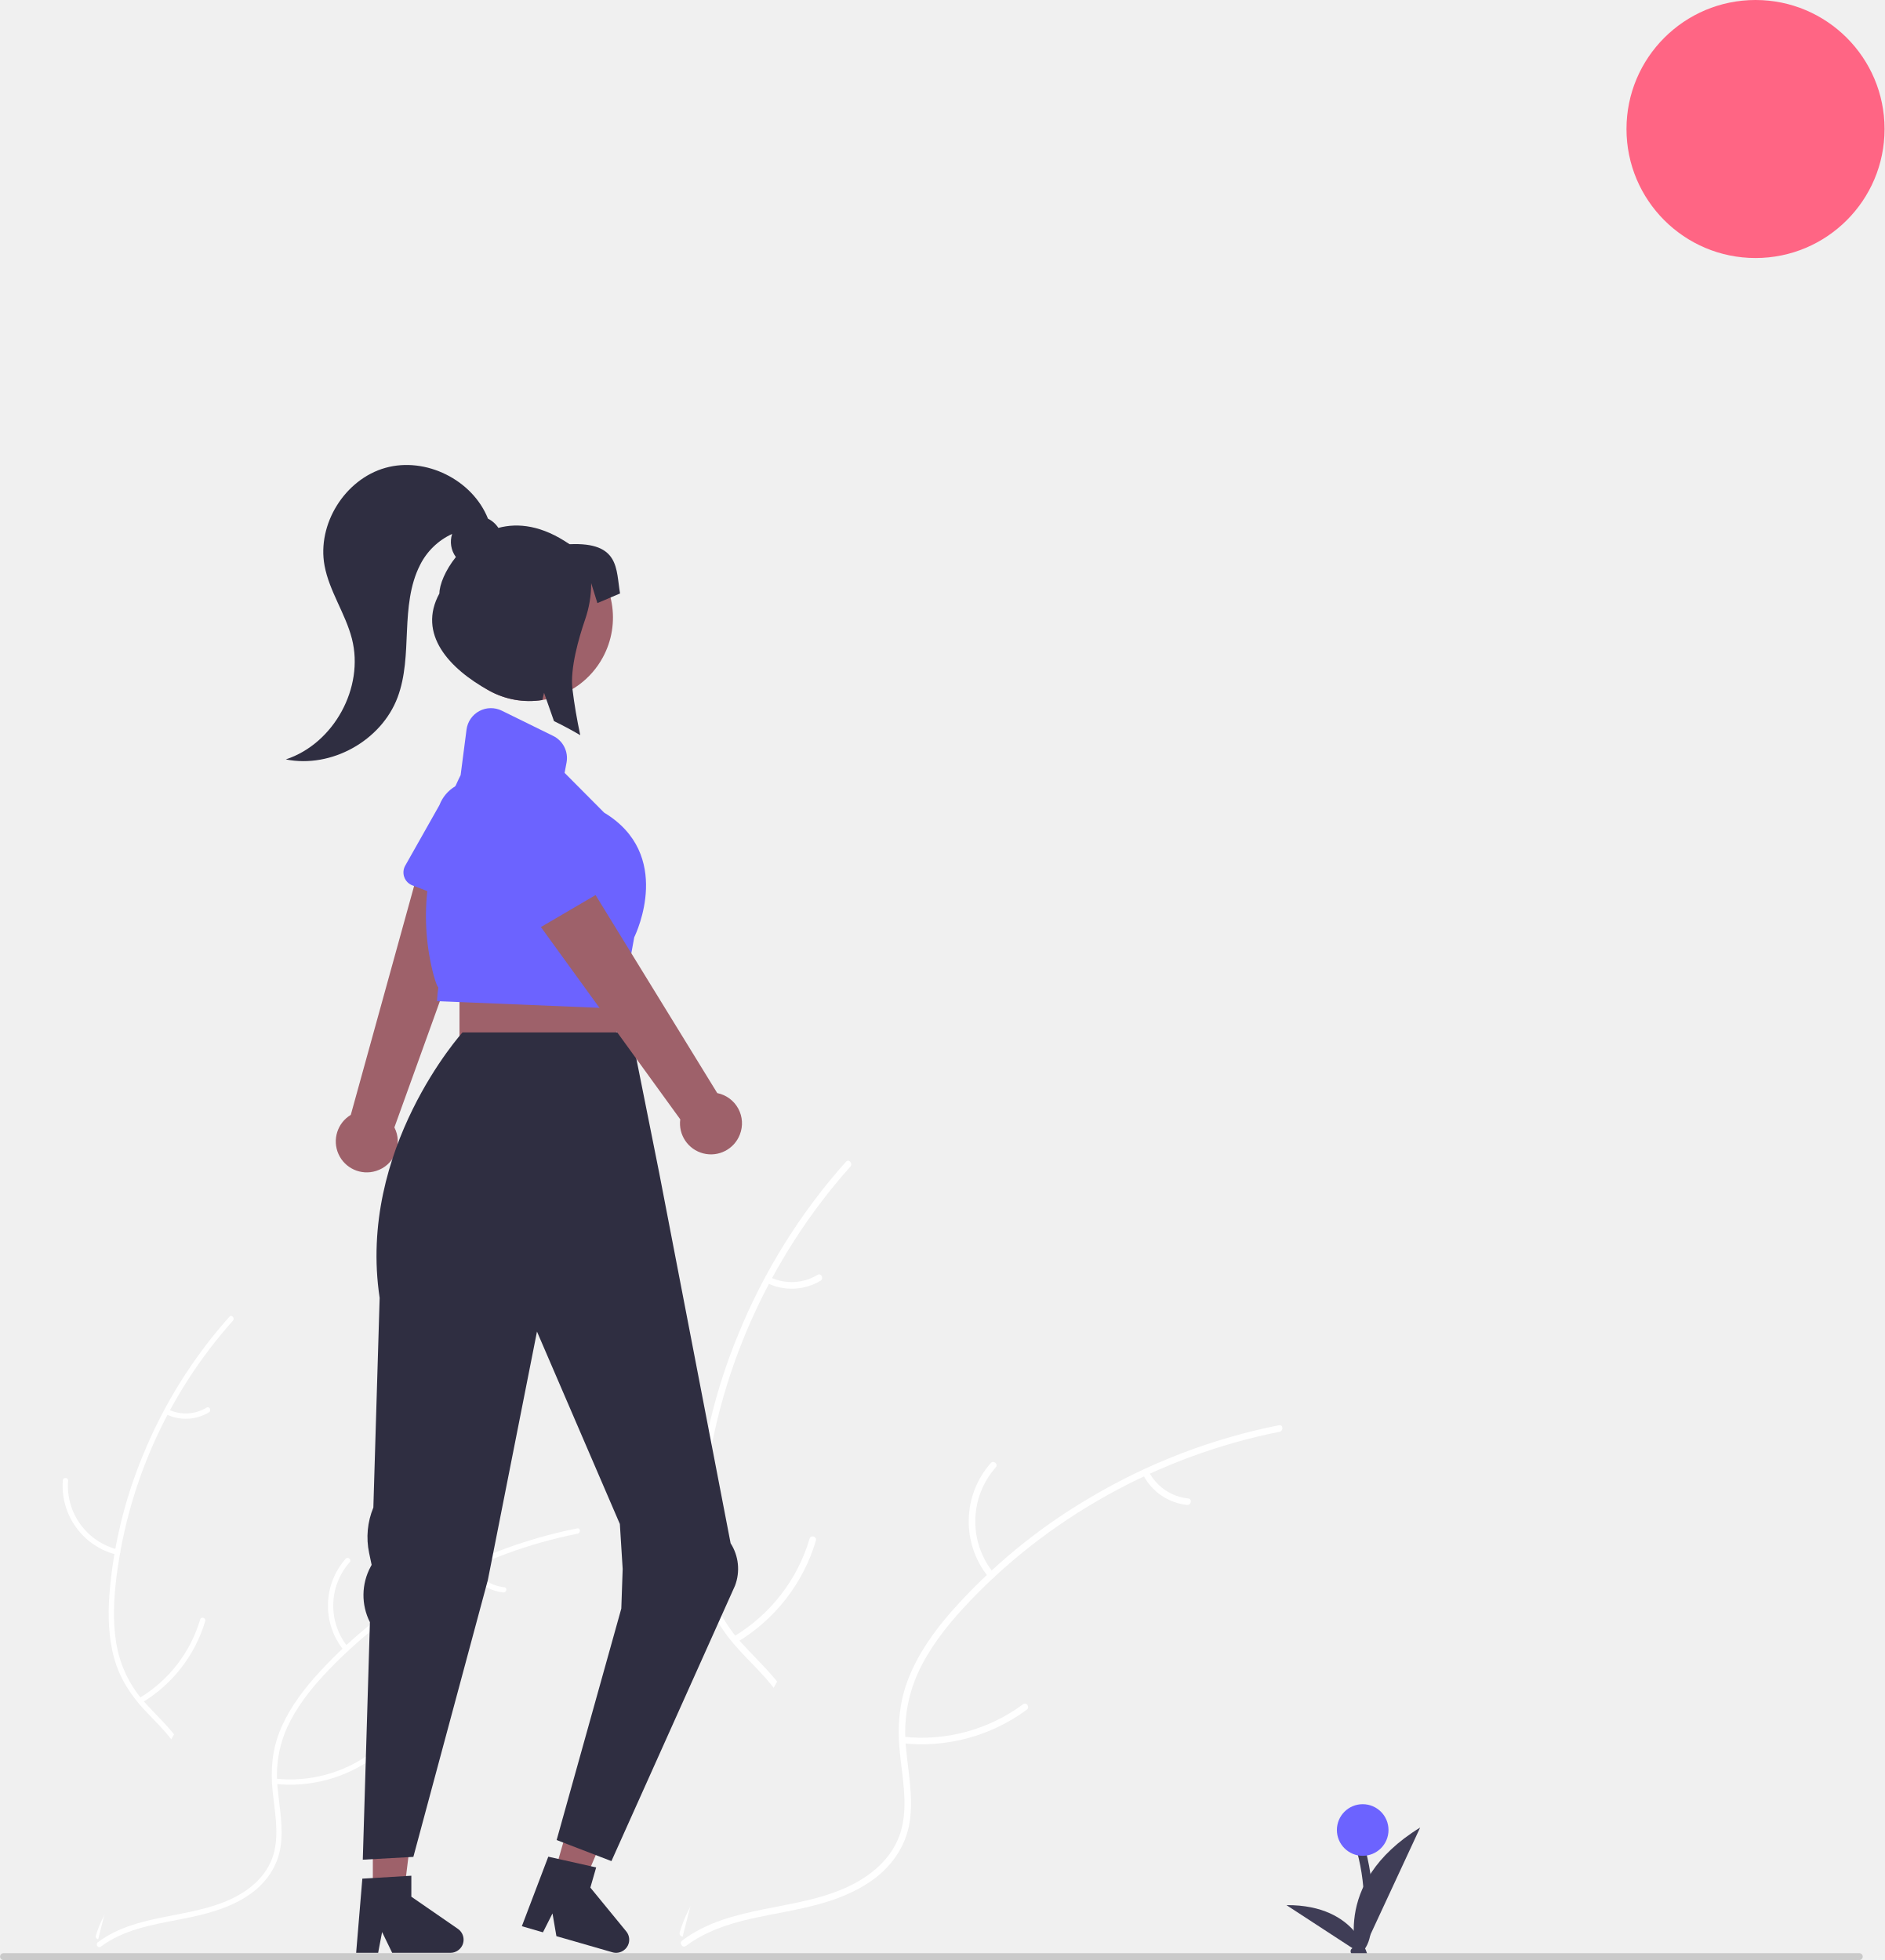
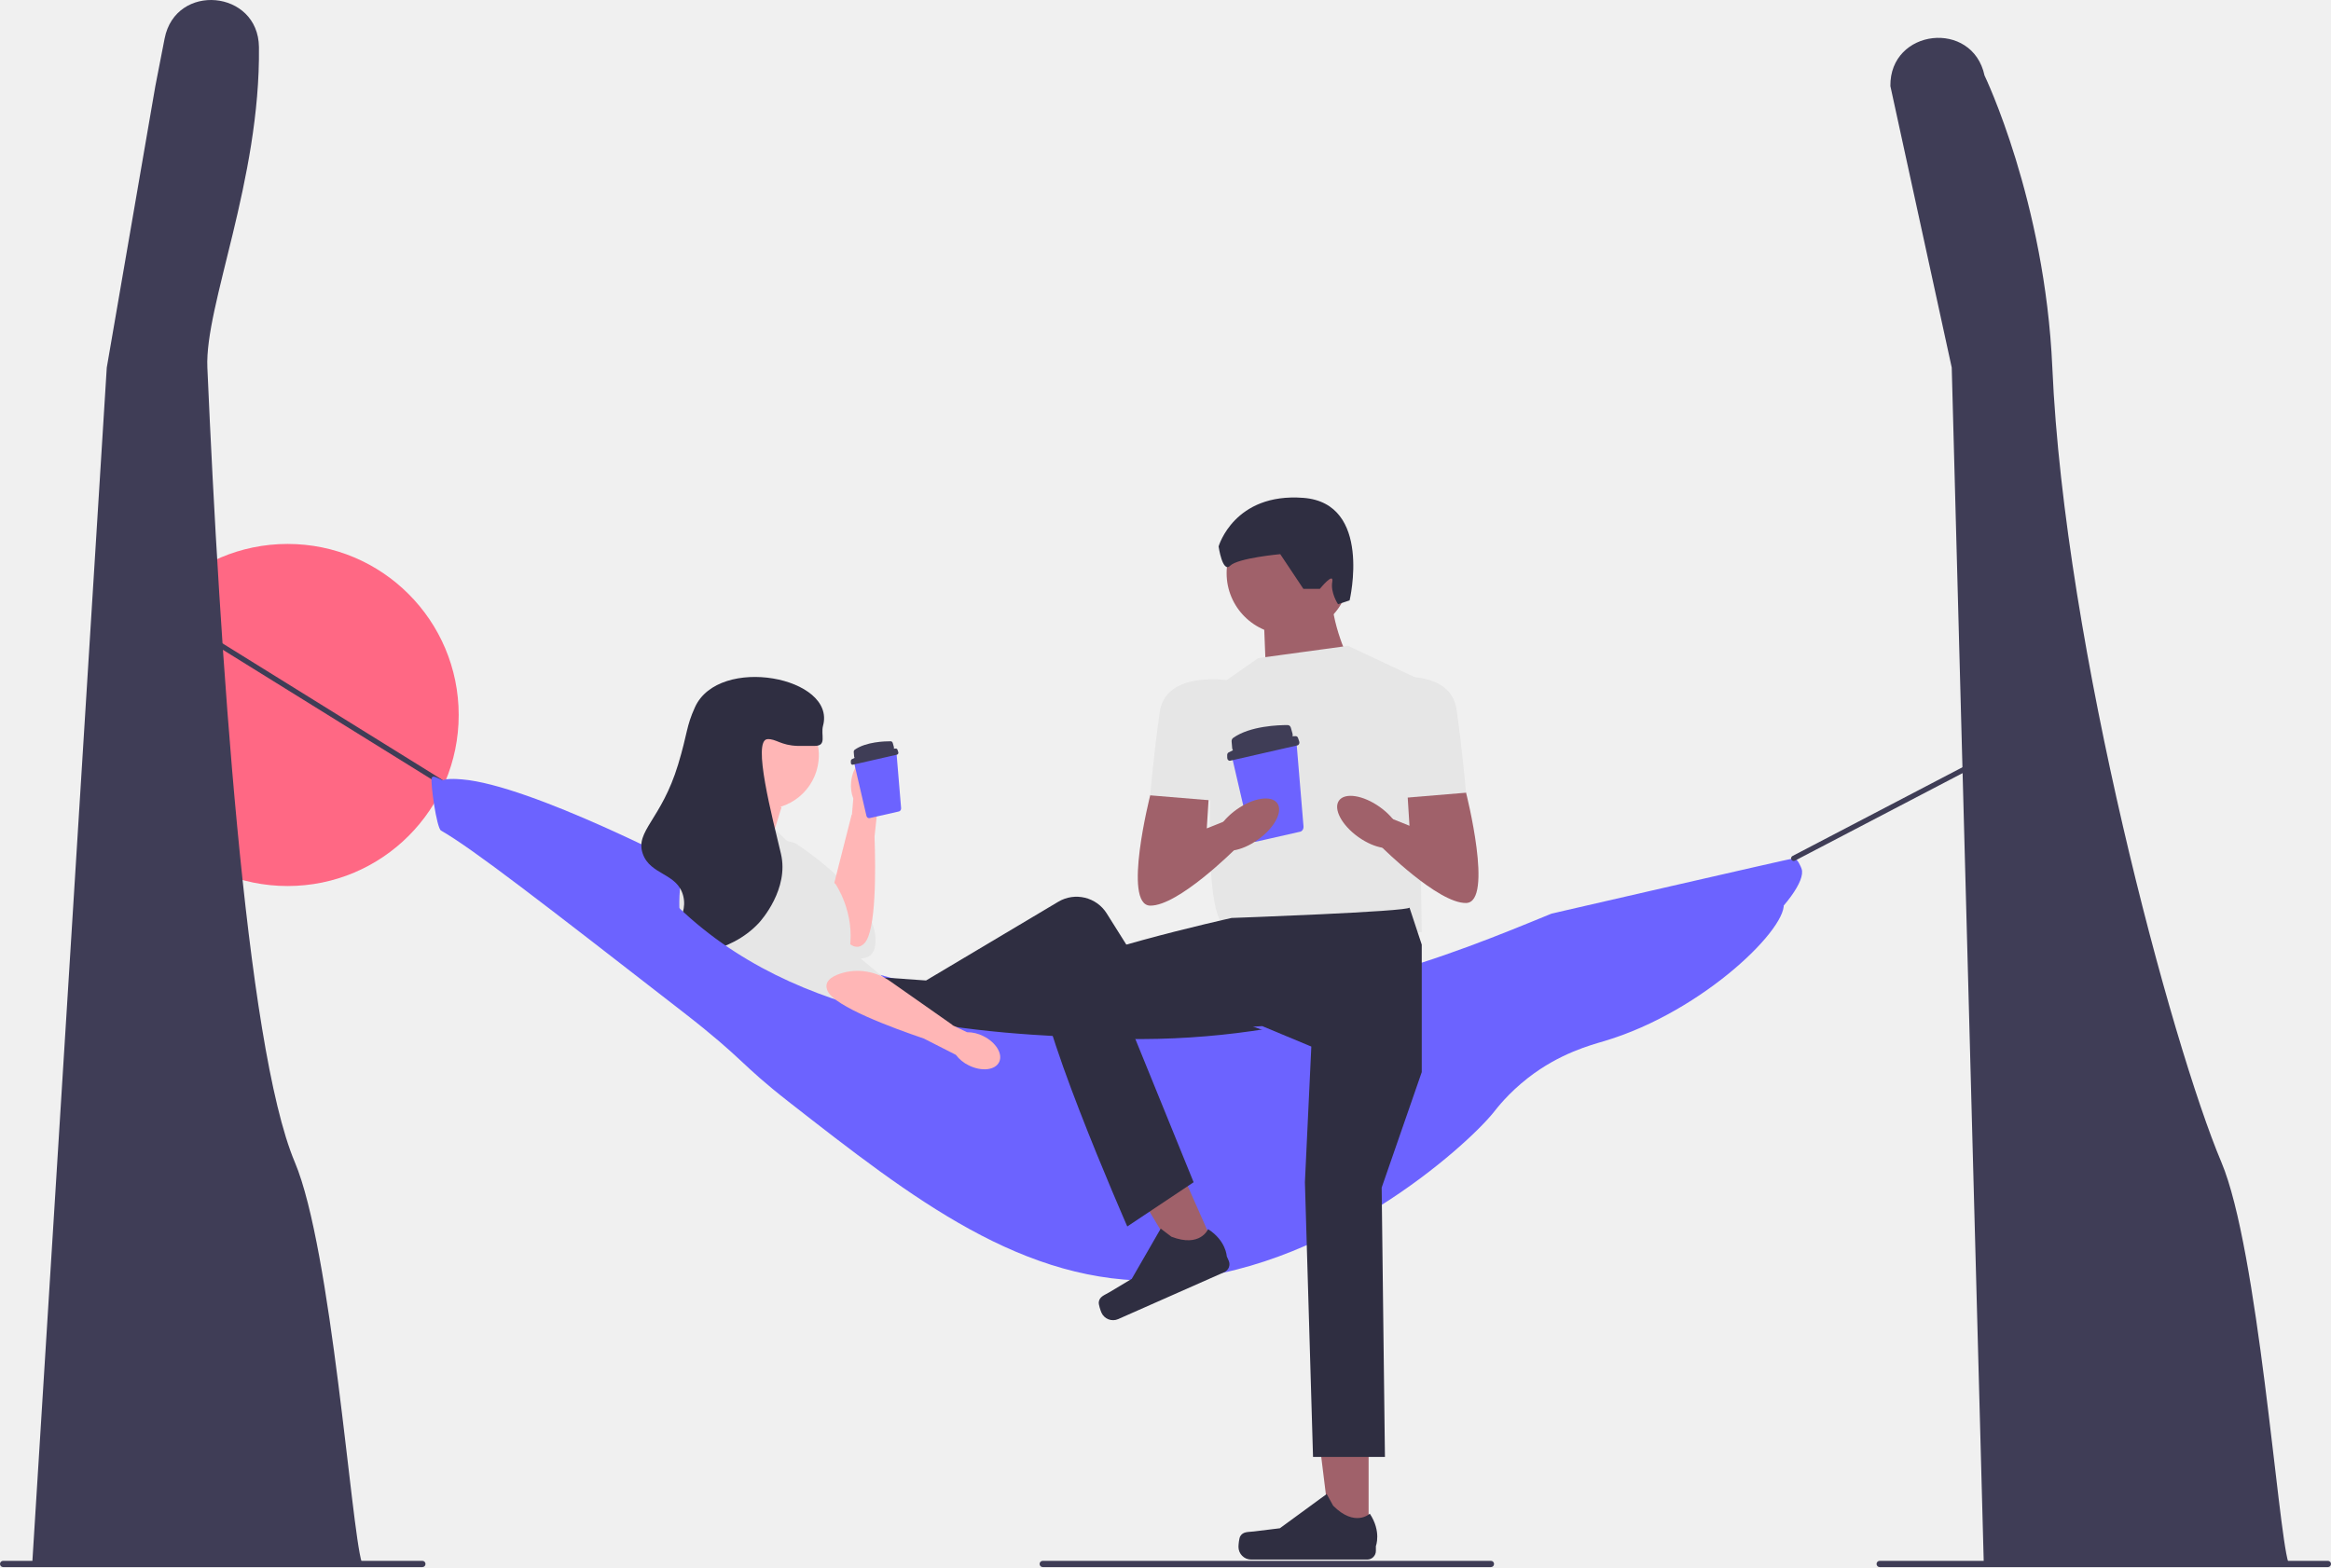
- <svg xmlns="http://www.w3.org/2000/svg" data-name="Layer 1" width="657.247" height="683.655" viewBox="0 0 657.247 683.655">
-   <path d="M859.359,175.305c-4.379-3.091-9.17-6.314-14.528-6.185-12.968.312-19.96,19.323-32.916,18.654-8.262-.426-13.746-8.819-21.439-11.862-10.015-3.962-22.76,3.787-23.853,14.501l1.286-1.177a310.537,310.537,0,0,0,118.97,5.496Q873.119,185.018,859.359,175.305Z" transform="translate(-271.3764 -108.1724)" fill="#f0f0f0" />
-   <path d="M281.671,664.052c5.167-41.545,30.914-82.478,70.535-95.998a192.887,192.887,0,0,0,.01,132.43c6.088,16.468,14.575,34.151,8.848,50.749-3.563,10.328-12.28,18.229-22.023,23.17-9.744,4.941-20.558,7.295-31.237,9.603l-2.102,1.738C288.749,747.464,276.504,705.596,281.671,664.052Z" transform="translate(-271.3764 -108.1724)" fill="#f0f0f0" />
-   <path d="M352.599,568.839a164.866,164.866,0,0,0-40.986,92.787c-.72,7.389-.808,14.947.808,22.23a40.72,40.72,0,0,0,10.128,18.887c4.565,5.015,9.815,9.617,13.081,15.654,3.443,6.364,3.575,13.595,1.218,20.354-2.884,8.271-8.567,15.012-14.354,21.411-6.425,7.105-13.212,14.384-15.943,23.803-.331,1.141-2.083.561-1.752-.579,4.752-16.389,20.661-25.698,28.248-40.459,3.54-6.888,5.026-14.884,1.707-22.155-2.902-6.358-8.312-11.108-12.978-16.146-4.899-5.29-8.656-11.094-10.591-18.098-1.98-7.165-2.187-14.742-1.659-22.117a159.95,159.95,0,0,1,11.682-48.607,167.79,167.79,0,0,1,30.171-48.35c.789-.883,2.005.506,1.221,1.384Z" transform="translate(-271.3764 -108.1724)" fill="#fff" />
-   <path d="M312.11,650.46a24.735,24.735,0,0,1-18.828-25.911c.094-1.183,1.937-1.093,1.843.092a22.904,22.904,0,0,0,17.564,24.067c1.155.275.57,2.025-.579,1.752Z" transform="translate(-271.3764 -108.1724)" fill="#fff" />
-   <path d="M319.899,700.505a47.675,47.675,0,0,0,21.29-27.457c.335-1.14,2.087-.56,1.752.579a49.589,49.589,0,0,1-22.212,28.527c-1.023.607-1.847-1.044-.83-1.648Z" transform="translate(-271.3764 -108.1724)" fill="#fff" />
-   <path d="M330.145,599.834a14.001,14.001,0,0,0,13.269-.674c1.015-.62,1.838,1.032.83,1.648a15.69,15.69,0,0,1-14.677.778.954.954,0,0,1-.587-1.165.927.927,0,0,1,1.165-.587Z" transform="translate(-271.3764 -108.1724)" fill="#fff" />
-   <path d="M472.976,642.257c-.623.405-1.246.81-1.869,1.23A184.389,184.389,0,0,0,447.531,661.894c-.576.514-1.153,1.043-1.713,1.573a194.388,194.388,0,0,0-42.217,57.79,188.776,188.776,0,0,0-10.34,26.754c-3.816,12.661-6.945,26.691-14.498,37.047a32.383,32.383,0,0,1-2.523,3.115H307.985c-.155-.078-.311-.14-.467-.218l-2.725.125c.109-.483.233-.981.343-1.464.062-.28.14-.561.202-.841.046-.187.094-.374.125-.545.015-.062.031-.125.046-.171.031-.171.078-.327.11-.483q1.028-4.181,2.118-8.362c0-.016,0-.016.015-.031,5.591-21.225,13.003-42.171,23.359-61.325.312-.576.623-1.168.966-1.744a180.134,180.134,0,0,1,16.18-24.542,159.247,159.247,0,0,1,10.605-12.131,132.424,132.424,0,0,1,33.138-24.823c24.48-12.925,52.822-17.877,78.984-9.982C471.652,641.837,472.307,642.039,472.976,642.257Z" transform="translate(-271.3764 -108.1724)" fill="#f0f0f0" />
-   <path d="M472.823,643.124a164.866,164.866,0,0,0-88.589,49.409c-5.024,5.466-9.644,11.448-12.739,18.236a40.72,40.72,0,0,0-3.285,21.178c.625,6.753,2.047,13.588,1.019,20.375-1.083,7.154-5.33,13.007-11.282,16.985-7.282,4.868-15.879,6.828-24.352,8.454-9.408,1.805-19.209,3.53-27.061,9.407-.951.712-2.001-.806-1.051-1.517,13.661-10.224,31.968-8.079,46.913-15.297,6.974-3.368,12.974-8.858,14.702-16.662,1.511-6.824.051-13.873-.641-20.705-.727-7.173-.231-14.069,2.44-20.827,2.733-6.912,7.129-13.088,11.991-18.658a159.95,159.95,0,0,1,38.592-31.777,167.79,167.79,0,0,1,53.2-20.44c1.162-.23,1.296,1.611.142,1.84Z" transform="translate(-271.3764 -108.1724)" fill="#fff" />
-   <path d="M391.353,683.916a24.735,24.735,0,0,1,.567-32.025c.788-.888,2.205.294,1.416,1.183a22.904,22.904,0,0,0-.466,29.791c.757.915-.764,1.96-1.517,1.051Z" transform="translate(-271.3764 -108.1724)" fill="#fff" />
-   <path d="M367.442,728.564a47.675,47.675,0,0,0,33.53-9.105c.954-.709,2.003.809,1.051,1.517a49.589,49.589,0,0,1-34.91,9.404c-1.182-.131-.846-1.946.33-1.815Z" transform="translate(-271.3764 -108.1724)" fill="#fff" />
-   <path d="M436.234,654.353a14.001,14.001,0,0,0,11,7.451c1.183.116.846,1.931-.33,1.815a15.69,15.69,0,0,1-12.187-8.216.954.954,0,0,1,.233-1.284.927.927,0,0,1,1.284.233Z" transform="translate(-271.3764 -108.1724)" fill="#fff" />
-   <path d="M479.636,633.638c6.433-51.725,38.489-102.688,87.818-119.521a240.151,240.151,0,0,0,.012,164.88c7.58,20.504,18.146,42.52,11.016,63.184-4.436,12.858-15.289,22.696-27.42,28.847-12.132,6.151-25.596,9.083-38.891,11.956l-2.617,2.164C488.448,737.489,473.203,685.362,479.636,633.638Z" transform="translate(-271.3764 -108.1724)" fill="#f0f0f0" />
-   <path d="M567.943,515.095c-28.435,31.841-46.881,72.972-51.028,115.523-.897,9.199-1.006,18.61,1.005,27.677a50.698,50.698,0,0,0,12.609,23.515c5.683,6.244,12.22,11.973,16.286,19.49,4.286,7.923,4.451,16.926,1.517,25.342-3.59,10.297-10.666,18.691-17.871,26.658-8,8.846-16.449,17.908-19.85,29.636-.412,1.421-2.593.699-2.181-.72,5.916-20.404,25.724-31.994,35.17-50.372,4.408-8.575,6.258-18.531,2.126-27.584-3.613-7.916-10.349-13.829-16.158-20.102-6.1-6.586-10.776-13.813-13.186-22.533-2.465-8.92-2.723-18.354-2.066-27.536a199.143,199.143,0,0,1,14.544-60.518,208.904,208.904,0,0,1,37.564-60.198c.982-1.1,2.496.63,1.52,1.723Z" transform="translate(-271.3764 -108.1724)" fill="#fff" />
-   <path d="M517.533,616.715a30.796,30.796,0,0,1-23.442-32.26c.117-1.473,2.412-1.361,2.295.115a28.517,28.517,0,0,0,21.867,29.964c1.438.342.71,2.521-.72,2.181Z" transform="translate(-271.3764 -108.1724)" fill="#fff" />
-   <path d="M527.231,679.023a59.357,59.357,0,0,0,26.507-34.185c.417-1.419,2.598-.698,2.181.72a61.74,61.74,0,0,1-27.655,35.517c-1.274.756-2.3-1.3-1.033-2.052Z" transform="translate(-271.3764 -108.1724)" fill="#fff" />
-   <path d="M539.988,553.685a17.432,17.432,0,0,0,16.52-.839c1.264-.771,2.289,1.285,1.033,2.052a19.534,19.534,0,0,1-18.273.968,1.187,1.187,0,0,1-.731-1.451,1.154,1.154,0,0,1,1.451-.731Z" transform="translate(-271.3764 -108.1724)" fill="#fff" />
-   <path d="M717.818,606.503c-.775.504-1.551,1.008-2.327,1.532a229.57,229.57,0,0,0-29.353,22.917c-.718.64-1.435,1.299-2.133,1.958a242.02,242.02,0,0,0-52.562,71.95,235.031,235.031,0,0,0-12.874,33.309c-4.751,15.763-8.647,33.232-18.051,46.125a40.318,40.318,0,0,1-3.141,3.878H512.397c-.193-.097-.387-.175-.581-.271l-3.393.155c.136-.601.291-1.221.427-1.823.078-.349.174-.698.252-1.047.058-.233.116-.465.155-.679.019-.078.039-.155.058-.213.039-.213.098-.407.136-.601q1.279-5.206,2.637-10.412c0-.019,0-.019.019-.039,6.961-26.426,16.189-52.504,29.083-76.352.388-.717.775-1.454,1.202-2.171a224.273,224.273,0,0,1,20.145-30.556,198.27,198.27,0,0,1,13.204-15.104A164.873,164.873,0,0,1,616.998,618.156c30.479-16.092,65.765-22.258,98.338-12.428C716.169,605.98,716.985,606.232,717.818,606.503Z" transform="translate(-271.3764 -108.1724)" fill="#f0f0f0" />
-   <path d="M717.627,607.582c-41.874,8.303-81.366,30.038-110.296,61.516-6.255,6.805-12.007,14.253-15.861,22.704a50.698,50.698,0,0,0-4.09,26.367c.778,8.407,2.548,16.917,1.269,25.367-1.348,8.907-6.637,16.194-14.047,21.147-9.066,6.06-19.769,8.502-30.319,10.525-11.714,2.247-23.916,4.395-33.692,11.712-1.185.887-2.491-1.003-1.308-1.888,17.009-12.73,39.802-10.058,58.409-19.045,8.682-4.193,16.154-11.029,18.304-20.744,1.881-8.496.063-17.273-.798-25.778-.905-8.931-.288-17.517,3.038-25.93,3.403-8.606,8.876-16.295,14.929-23.23a199.143,199.143,0,0,1,48.049-39.564,208.904,208.904,0,0,1,66.236-25.449c1.446-.287,1.613,2.006.176,2.291Z" transform="translate(-271.3764 -108.1724)" fill="#fff" />
-   <path d="M616.194,658.37a30.796,30.796,0,0,1,.706-39.872c.981-1.106,2.745.366,1.763,1.473a28.517,28.517,0,0,0-.581,37.09c.942,1.139-.951,2.44-1.888,1.308Z" transform="translate(-271.3764 -108.1724)" fill="#fff" />
-   <path d="M586.424,713.957A59.357,59.357,0,0,0,628.17,702.621c1.188-.882,2.494,1.007,1.308,1.888a61.74,61.74,0,0,1-43.464,11.708c-1.472-.164-1.054-2.423.41-2.26Z" transform="translate(-271.3764 -108.1724)" fill="#fff" />
-   <path d="M672.072,621.562a17.432,17.432,0,0,0,13.695,9.276c1.473.145,1.053,2.404-.41,2.26a19.534,19.534,0,0,1-15.173-10.229,1.187,1.187,0,0,1,.29-1.598,1.154,1.154,0,0,1,1.598.29Z" transform="translate(-271.3764 -108.1724)" fill="#fff" />
-   <path d="M402.534,516.602a10.743,10.743,0,0,0,6.387-15.184l33.175-92.049-23.001-4.089-25.378,91.767a10.801,10.801,0,0,0,8.817,19.556Z" transform="translate(-271.3764 -108.1724)" fill="#9e616a" />
-   <path d="M449.233,388.282a13.363,13.363,0,0,0-19.04-5.88,13.067,13.067,0,0,0-5.56,6.59l-11.93,21.12a4.819,4.819,0,0,0,2.47,6.87l.62.24,4.61,1.77,16.01,6.15,1.47.57a4.819,4.819,0,0,0,6.43-3.45l1.89-8.49,3.37-15.1A13.303,13.303,0,0,0,449.233,388.282Z" transform="translate(-271.3764 -108.1724)" fill="#6c63ff" />
-   <rect x="160.249" y="332.673" width="54.871" height="54.871" fill="#9e616a" />
-   <polygon points="130.029 660.618 140.84 660.617 145.983 618.918 130.027 618.919 130.029 660.618" fill="#9e616a" />
-   <path d="M431.084,780.972l-16.25-11.22v-7.32l-1.84.11h-.01l-11.57.7h-.01l-3.66.21-2.09,25.03-.06.83h7.67l.15-.83,1.22-6.41,3.11,6.41.4.83h20.34a4.443,4.443,0,0,0,2.62-.83,4.514,4.514,0,0,0,1.95-3.73A4.602,4.602,0,0,0,431.084,780.972Z" transform="translate(-271.3764 -108.1724)" fill="#2f2e41" />
-   <polygon points="193.255 653.754 203.645 656.742 220.114 618.089 204.78 613.679 193.255 653.754" fill="#9e616a" />
-   <path d="M489.784,781.852l-12.52-15.28,2.03-7.04-1.8-.4h-.01l-10.03-2.25-1.29-.29-3.57-.8-9.22,24.25,7.36,2.13,3.33-6.59,1.36,7.93,4.64,1.33,12.63,3.64,2.29.66a4.609,4.609,0,0,0,3.89-.66,4.534,4.534,0,0,0,1.77-2.47A4.581,4.581,0,0,0,489.784,781.852Z" transform="translate(-271.3764 -108.1724)" fill="#2f2e41" />
-   <path d="M481.584,337.532a29.057,29.057,0,0,1-19.67,14.56c-.46.1-.92.18-1.39.25a29.125,29.125,0,1,1,21.06-14.81Z" transform="translate(-271.3764 -108.1724)" fill="#9e616a" />
-   <path d="M527.719,661.248a16.534,16.534,0,0,0-1.539-14.783L501.274,517.272l-9.798-48.992H432.686s-36.744,40.663-28.905,92.594l-2.194,73.135a26.894,26.894,0,0,0-1.473,15.859l.873,4.137-.337.623a20.904,20.904,0,0,0-.263,19.373l-2.485,82.839,17.637-.98,25.966-96.514L458.651,572.633l28.905,67.119.98,15.677-.476,13.819-22.551,80.735L484.617,757.332Z" transform="translate(-271.3764 -108.1724)" fill="#2f2e41" />
-   <path d="M482.074,391.622l-13.79-13.87.68-3.62a8.593,8.593,0,0,0-4.65-9.26l-17.95-8.82a8.575,8.575,0,0,0-12.28,6.58l-2.06,15.91c-.18.34-.86,1.69-1.83,3.86a127.641,127.641,0,0,0-7.69,23.49,108.429,108.429,0,0,0-2.1,13.1,80.603,80.603,0,0,0,2.2,29.32c.88,3.14,1.36,3.99,1.64,4.31a39.722,39.722,0,0,0-.42,4.24l-.03.51.99.04,6.84.28,48.82,2.02,6.05.25,1.53.06,3.53-19.35,1.02-5.59C493.344,433.512,506.213,406.182,482.074,391.622Z" transform="translate(-271.3764 -108.1724)" fill="#6c63ff" />
-   <path d="M529.402,503.914a10.743,10.743,0,0,0-7.879-14.466L470.303,406.081l-17.55,15.421,55.867,77.098a10.801,10.801,0,0,0,20.782,5.315Z" transform="translate(-271.3764 -108.1724)" fill="#9e616a" />
-   <path d="M481.764,412.402l-15.15-18.84a13.396,13.396,0,0,0-17.38-5.28,10.413,10.413,0,0,0-.93.49,13.374,13.374,0,0,0-4.82,18.24l2.72,6.76,6.34,15.74a4.816,4.816,0,0,0,6.9,2.36l.58-.34,19.06-11.16,1.36-.8a4.788,4.788,0,0,0,2.3-3.28A4.855,4.855,0,0,0,481.764,412.402Z" transform="translate(-271.3764 -108.1724)" fill="#6c63ff" />
-   <circle cx="612.247" cy="45" r="45" fill="#ff6584" />
-   <path d="M407.806,197.057c-5.58-3.939-11.686-8.047-18.514-7.882-16.527.397-25.438,24.626-41.948,23.774-10.529-.543-17.519-11.239-27.322-15.118-12.763-5.049-29.006,4.826-30.398,18.48l1.639-1.5a395.753,395.753,0,0,0,151.617,7.004Q425.343,209.436,407.806,197.057Z" transform="translate(-271.3764 -108.1724)" fill="#f0f0f0" />
-   <path d="M735.987,269.349c-5.352-3.778-11.207-7.717-17.756-7.559-15.85.381-24.395,23.616-40.229,22.799-10.098-.521-16.801-10.779-26.202-14.498-12.24-4.842-27.817,4.628-29.152,17.723l1.572-1.439a379.534,379.534,0,0,0,145.404,6.717Q752.806,281.221,735.987,269.349Z" transform="translate(-271.3764 -108.1724)" fill="#f0f0f0" />
-   <path d="M470.003,298.002c-9.53-6.554-17.922-7.552-24.815-5.694a9.062,9.062,0,0,0-3.625-3.219c-5.376-13.547-21.738-21.683-35.78-17.728-14.132,3.981-23.883,19.635-21.224,34.074,1.648,8.95,7.281,16.701,9.546,25.515,4.386,17.063-6.313,36.608-23.05,42.108,15.847,3.182,33.29-6.498,38.975-21.628,2.761-7.349,2.928-15.373,3.279-23.216.351-7.843.983-15.921,4.537-22.922a23.424,23.424,0,0,1,11.21-10.876,8.941,8.941,0,0,0,1.306,8.049c-3.716,4.655-5.739,9.69-5.739,12.705-7.72,14.11,3.32,26.23,17.43,33.95a28.908,28.908,0,0,0,18.47,3.22l.59-2.52.8,2.27,2.67,7.61q4.62,2.235,9.16,4.9c-1.15-5.4-2.08-10.79-2.72-16.06-.886-7.173,2.203-17.851,4.432-24.345a38.331,38.331,0,0,0,2.099-12.44v-.185l2.17,6.97,7.9-3.37C486.154,306.742,487.624,297.172,470.003,298.002Z" transform="translate(-271.3764 -108.1724)" fill="#2f2e41" />
-   <path d="M746.882,750.938l-2.93.667a71.181,71.181,0,0,1,3.139,19.835,63.036,63.036,0,0,1-.573,10.031c-.348,2.358-.998,5.063-3.339,6.164-1.746.821-.225,3.409,1.514,2.59,2.64-1.242,3.924-4.026,4.5-6.747a53.316,53.316,0,0,0,.903-10.643A74.071,74.071,0,0,0,746.882,750.938Z" transform="translate(-271.3764 -108.1724)" fill="#3f3d56" />
-   <path id="b60e4ce1-288a-47b0-9166-e85164baad32-291" data-name="Path 482" d="M745.214,791.828s-10.727-26.404,21.453-46.207Z" transform="translate(-271.3764 -108.1724)" fill="#3f3d56" />
-   <path id="fef604e2-08c9-431b-a72b-c19cbc53b460-292" data-name="Path 483" d="M748.638,791.347s-3.272-18.82-28.599-18.658Z" transform="translate(-271.3764 -108.1724)" fill="#3f3d56" />
-   <circle cx="475.247" cy="638.309" r="9" fill="#6c63ff" />
-   <path d="M919.861,791.828h-647.294a1.191,1.191,0,0,1,0-2.381h647.294a1.191,1.191,0,0,1,0,2.381Z" transform="translate(-271.3764 -108.1724)" fill="#cacaca" />
+ <svg xmlns="http://www.w3.org/2000/svg" width="885.67" height="595.537" viewBox="0 0 885.67 595.537">
+   <circle cx="109.281" cy="271.711" r="65" fill="#ff6884" />
+   <path d="M137.448,593.688H12.28L40.568,139.688,59.028,32.688l3.518-18.053c4.166-21.375,35.596-18.521,35.844,3.255,.578,50.628-20.638,98.275-19.602,121.797,4.67,106.49,14.43,257.49,33.24,302,13.97,33.07,21.44,139.56,25.42,152Z" fill="#3f3d56" />
+   <path d="M869.448,593.688h-115.72l-12.16-454-23.315-106.98c-.268-21.828,31.192-25.363,35.775-4.02l0,0s22.97,47.61,25.76,111c4.67,106.49,45.43,257.49,64.24,302,13.97,33.07,21.44,139.56,25.42,152Z" fill="#3f3d56" />
+   <path d="M175.528,296.188c26.179,2.105,87,34,87,34,47.263,47.32,117.855,50.126,165,52,70.098,2.787,123.163-19.032,162-35,0-0,90.791-20.91,92-21,1.447-.108,2.817,3.46,3,4,2.996,8.858-29.948,41.675-68,53-5.184,1.543-16.944,4.616-29,14-7.484,5.826-11.881,11.592-13,13-10.21,12.851-64.47,61.804-126,64-52.622,1.878-94.688-31.01-142-68-18.765-14.671-16.515-15.754-40-34-53.262-41.379-79.893-62.069-92-69-1.678-.961-7.554-4.244-7-6,.506-1.603,6.123-1.151,8-1Z" fill="#6c63ff" />
+   <path d="M167.527,298.188c-.18,0-.362-.049-.526-.15L36.796,217.216c-.469-.291-.614-.908-.322-1.377,.291-.47,.908-.615,1.377-.322l130.205,80.821c.469,.291,.614,.908,.322,1.377-.189,.305-.516,.473-.851,.473Z" fill="#3f3d56" />
+   <path d="M681.529,327.188c-.361,0-.709-.195-.887-.537-.256-.489-.066-1.094,.423-1.35l112.642-58.829c.491-.256,1.094-.066,1.349,.423,.256,.489,.066,1.094-.423,1.35l-112.642,58.829c-.148,.077-.306,.113-.462,.113Z" fill="#3f3d56" />
+   <path d="M0,594.347c0,.66,.53,1.19,1.19,1.19H160.48c.66,0,1.19-.53,1.19-1.19,0-.66-.53-1.19-1.19-1.19H1.19c-.66,0-1.19,.53-1.19,1.19Z" fill="#3f3d56" />
+   <path d="M713,594.347c0,.66,.53,1.19,1.19,1.19h170.29c.66,0,1.19-.53,1.19-1.19,0-.66-.53-1.19-1.19-1.19h-170.29c-.66,0-1.19,.53-1.19,1.19Z" fill="#3f3d56" />
+   <path d="M395,594.347c0,.66,.53,1.19,1.19,1.19h170.29c.66,0,1.19-.53,1.19-1.19,0-.66-.53-1.19-1.19-1.19h-170.29c-.66,0-1.19,.53-1.19,1.19Z" fill="#3f3d56" />
+   <g>
+     <path d="M278.625,314.567s-6.384,10.03-1.133,15.936c5.251,5.906,36.994,29.436,36.994,29.436,0,0,19.997,12.261,18.039-4.625-1.958-16.887-30.466-34.959-30.466-34.959l-23.434-5.788Z" fill="#e6e6e6" />
+     <path d="M330.516,288.022c-3.415-.329-6.602,3.753-7.12,9.12-.236,2.141,.044,4.308,.816,6.319l-.511,6.089-.105,.01-7.11,27.963c-1.653,6.502-.304,13.467,3.882,18.71,2.49,3.119,5.423,5.022,8.092,2.21,4.428-4.666,4.288-27.47,3.821-40.509l1.467-13.553c1.144-1.826,1.833-3.9,2.011-6.048,.518-5.365-1.83-9.982-5.245-10.312Z" fill="#ffb6b6" />
+   </g>
+   <g>
+     <path d="M340.68,286.811l-.037-.421c-.028-.334-.178-.637-.412-.842s-.533-.281-.823-.227l-14.069,3.086c-.29,.065-.533,.259-.692,.539-.15,.291-.196,.637-.122,.96l.131,.561,.935,4.025,3.611,15.538c.131,.561,.589,.928,1.076,.885,.047,0,.084,0,.131-.011l11.123-2.525c.112-.022,.215-.065,.309-.13,.355-.227,.571-.68,.533-1.165l-1.693-20.274Z" fill="#6c63ff" />
+     <path d="M340.408,284.469c-.201,.005-.47,.015-.793,.031,.065-.196,.076-.418,.014-.635l-.425-1.506c-.11-.391-.424-.657-.781-.659-2.124-.013-9.402,.178-13.66,3.214-.266,.19-.412,.542-.381,.901l.142,1.653c.018,.204,.09,.386,.197,.529-.363,.172-.724,.351-1.081,.541-.224,.119-.364,.381-.361,.664l.008,.712c.005,.452,.364,.788,.748,.7l16.804-3.832c.382-.087,.604-.552,.463-.971l-.297-.882c-.096-.284-.335-.468-.599-.461Z" fill="#3f3d56" />
+   </g>
+   <polygon points="296.927 306.788 292.611 320.815 274.268 316.499 273.189 293.84 296.927 306.788" fill="#ffb6b6" />
+   <path d="M271.031,313.262l23.738,2.158,9.512,9.29,13.148,11.211s7.553,10.79,5.395,24.817l12.948,10.79-32.37,33.186-41.002-34.265s-14.027-42.081,8.632-57.187Z" fill="#e6e6e6" />
+   <path d="M327.139,372.608l9.422-1.079,15.293,1.079,50.243-29.92c6.319-3.763,14.486-1.797,18.4,4.43l40.438,64.334-12.948,8.632-39.923-41.002-49.787,41.002s-50.56,26.448-54.876-15.369l23.738-32.107Z" fill="#2f2e41" />
+   <polygon points="358.43 410.373 439.355 402.82 515.964 422.242 520.28 406.057 415.617 368.291 377.852 378.003 358.43 410.373" fill="#2f2e41" />
+   <path d="M267.675,322.037s-7.425,9.286-2.84,15.722c4.586,6.436,33.616,33.242,33.616,33.242,0,0,18.564,14.34,18.432-2.66-.132-16.999-26.532-38.031-26.532-38.031l-22.676-8.273Z" fill="#e6e6e6" />
+   <g>
+     <circle cx="290.635" cy="286.979" r="20.486" fill="#ffb6b6" />
+     <path d="M309.521,283.458c-5.254-.013-5.552,.022-6.402,0-6.517-.172-8.221-2.736-11.524-2.561-5.895,.312,1.886,29.869,5.122,43.534,3.174,13.401-7.552,25.41-8.323,26.248-10.887,11.84-30.009,14.005-33.29,8.963-2.656-4.081,6.757-10.286,4.481-19.206-2.224-8.719-12.494-7.791-15.365-16.005-3.006-8.602,7.097-12.941,13.444-33.931,3.645-12.054,3-14.301,6.402-21.767,9.092-19.957,53.658-11.46,48.655,7.042-.968,3.579,1.608,7.694-3.201,7.682Z" fill="#2f2e41" />
+   </g>
+   <path d="M169.028,296.688c26.179,2.105,86.539,45.945,86.539,45.945,47.263,47.32,117.855,50.126,165,52,70.098,2.787,123.163-19.032,162-35,0-0,80.466,13.086,90-18,.091-.297,.791-2.91,2-3,1.447-.108,2.817,3.46,3,4,2.996,8.858-29.948,41.675-68,53-5.184,1.543-16.944,4.616-29,14-7.484,5.826-11.881,11.592-13,13-10.21,12.851-64.47,61.804-126,64-52.622,1.878-94.688-31.01-142-68-18.765-14.671-16.515-15.754-40-34-53.262-41.379-79.893-62.069-92-69-1.678-.961-4.092-18.189-3.539-19.945,.506-1.603,3.123,.849,5,1Z" fill="#6c63ff" />
+   <path d="M379.614,403.64c1.52-3.075-1.165-7.504-5.999-9.894-1.918-.981-4.043-1.489-6.197-1.48l-5.511-2.639,.027-.102-23.617-16.574c-5.491-3.854-12.482-5.065-18.869-3.013-3.799,1.221-6.62,3.287-4.938,6.78,2.79,5.797,24.158,13.761,36.514,17.954l12.149,6.183c1.301,1.718,2.995,3.098,4.94,4.027,4.832,2.389,9.982,1.833,11.502-1.242Z" fill="#ffb6b6" />
+   <g>
+     <path d="M512.225,250.097s-7.77-15.539-6.216-29.524l-25.859,13.403,.996,25.445,31.078-9.323Z" fill="#a0616a" />
+     <circle cx="489.384" cy="217.826" r="23.327" fill="#a0616a" />
+     <g>
+       <polygon points="520.005 584.143 505.771 584.141 499 529.237 520.008 529.239 520.005 584.143" fill="#a0616a" />
+       <path d="M471.237,583.82h0c-.443,.746-.677,3.156-.677,4.024h0c0,2.668,2.163,4.831,4.831,4.831h44.082c1.82,0,3.296-1.476,3.296-3.296v-1.835s2.181-5.516-2.309-12.315c0,0-5.58,5.323-13.918-3.015l-2.459-4.454-17.798,13.017-9.865,1.214c-2.158,.266-4.072-.041-5.182,1.829h-0Z" fill="#2f2e41" />
+     </g>
+     <path d="M478.039,250.097l34.186-4.662,26.417,12.431,1.554,96.343s-64.983,7.77-75.224-2.331c-10.241-10.1-2.472-90.904-2.472-90.904l15.539-10.877Z" fill="#e6e6e6" />
+     <path d="M495.218,223.769h6.271s5.441-6.697,4.709-2.617c-.732,4.081,2.196,8.473,2.196,8.473l4.392-1.464s8.784-36.934-17.568-38.963c-26.352-2.029-32.208,18.467-32.208,18.467,0,0,1.464,10.248,4.392,7.32s19.032-4.392,19.032-4.392l8.784,13.176Z" fill="#2f2e41" />
+     <g>
+       <polygon points="462.212 475.439 449.194 481.195 420.792 433.723 440.006 425.226 462.212 475.439" fill="#a0616a" />
+       <path d="M417.481,494.87h0c-.103,.862,.657,3.16,1.008,3.954h0c1.079,2.44,3.932,3.543,6.372,2.464l40.314-17.831c1.665-.736,2.417-2.683,1.681-4.347l-.742-1.678s-.237-5.927-7.093-10.328c0,0-2.95,7.126-13.948,2.873l-4.05-3.079-11.012,19.104-8.531,5.101c-1.866,1.116-3.741,1.609-4,3.769l-0,0Z" fill="#2f2e41" />
+     </g>
+     <path d="M535.534,344.886l4.662,14.095v48.453l-15.227,43.895,1.242,102.344h-27.322l-3.083-104.394,2.435-51.561-18.647-7.77-48.979,3.023,22.905,56.307-25.205,16.812s-37.698-85.912-32.057-94.235c5.641-8.323,71.682-23.006,71.682-23.006,0,0,67.596-2.41,67.596-3.964Z" fill="#2f2e41" />
+     <g>
+       <path d="M549.519,288.945l7.513,12.304s10.62,41.743,0,41.913c-10.62,.17-32.063-21.273-32.063-21.273l2.796-11.189,7.77,3.108-1.554-24.863h15.539Z" fill="#a0616a" />
+       <path d="M526.21,257.671s24.863-4.38,27.194,11.893c2.331,16.273,3.628,31.685,3.628,31.685l-26.937,2.232-3.885-45.81Z" fill="#e6e6e6" />
+       <ellipse cx="520.178" cy="312.381" rx="7.015" ry="14.03" transform="translate(-36.03283 554.8617) rotate(-54.54076)" fill="#a0616a" />
+     </g>
+     <g>
+       <path d="M492.703,283.31l-.057-.639c-.043-.508-.27-.967-.625-1.278s-.81-.426-1.25-.344l-21.365,4.686c-.44,.098-.81,.393-1.051,.819-.227,.442-.298,.967-.185,1.458l.199,.852,1.421,6.112,5.483,23.595c.199,.852,.895,1.409,1.634,1.344,.071,0,.128,0,.199-.016l16.89-3.834c.17-.033,.327-.098,.469-.197,.54-.344,.867-1.032,.81-1.77l-2.571-30.788Z" fill="#6c63ff" />
+       <path d="M492.289,279.753c-.305,.008-.714,.023-1.204,.048,.099-.297,.115-.634,.022-.964l-.646-2.287c-.168-.594-.644-.997-1.186-1-3.225-.019-14.277,.27-20.743,4.88-.405,.288-.626,.823-.579,1.369l.216,2.51c.027,.31,.136,.585,.299,.803-.551,.262-1.099,.533-1.641,.821-.339,.18-.553,.578-.548,1.009l.012,1.081c.008,.686,.553,1.196,1.136,1.063l25.518-5.819c.581-.132,.917-.838,.703-1.474l-.451-1.339c-.145-.431-.509-.711-.91-.7Z" fill="#3f3d56" />
+     </g>
+     <g>
+       <path d="M444.538,289.945l-7.513,12.304s-10.62,41.743,0,41.913c10.62,.17,32.063-21.273,32.063-21.273l-2.796-11.189-7.77,3.108,1.554-24.863h-15.539Z" fill="#a0616a" />
+       <path d="M467.847,258.671s-24.863-4.38-27.194,11.893c-2.331,16.273-3.628,31.685-3.628,31.685l26.937,2.232,3.885-45.81Z" fill="#e6e6e6" />
+       <ellipse cx="473.879" cy="313.381" rx="14.03" ry="7.015" transform="translate(-93.90892 333.0315) rotate(-35.45924)" fill="#a0616a" />
+     </g>
+   </g>
</svg>
